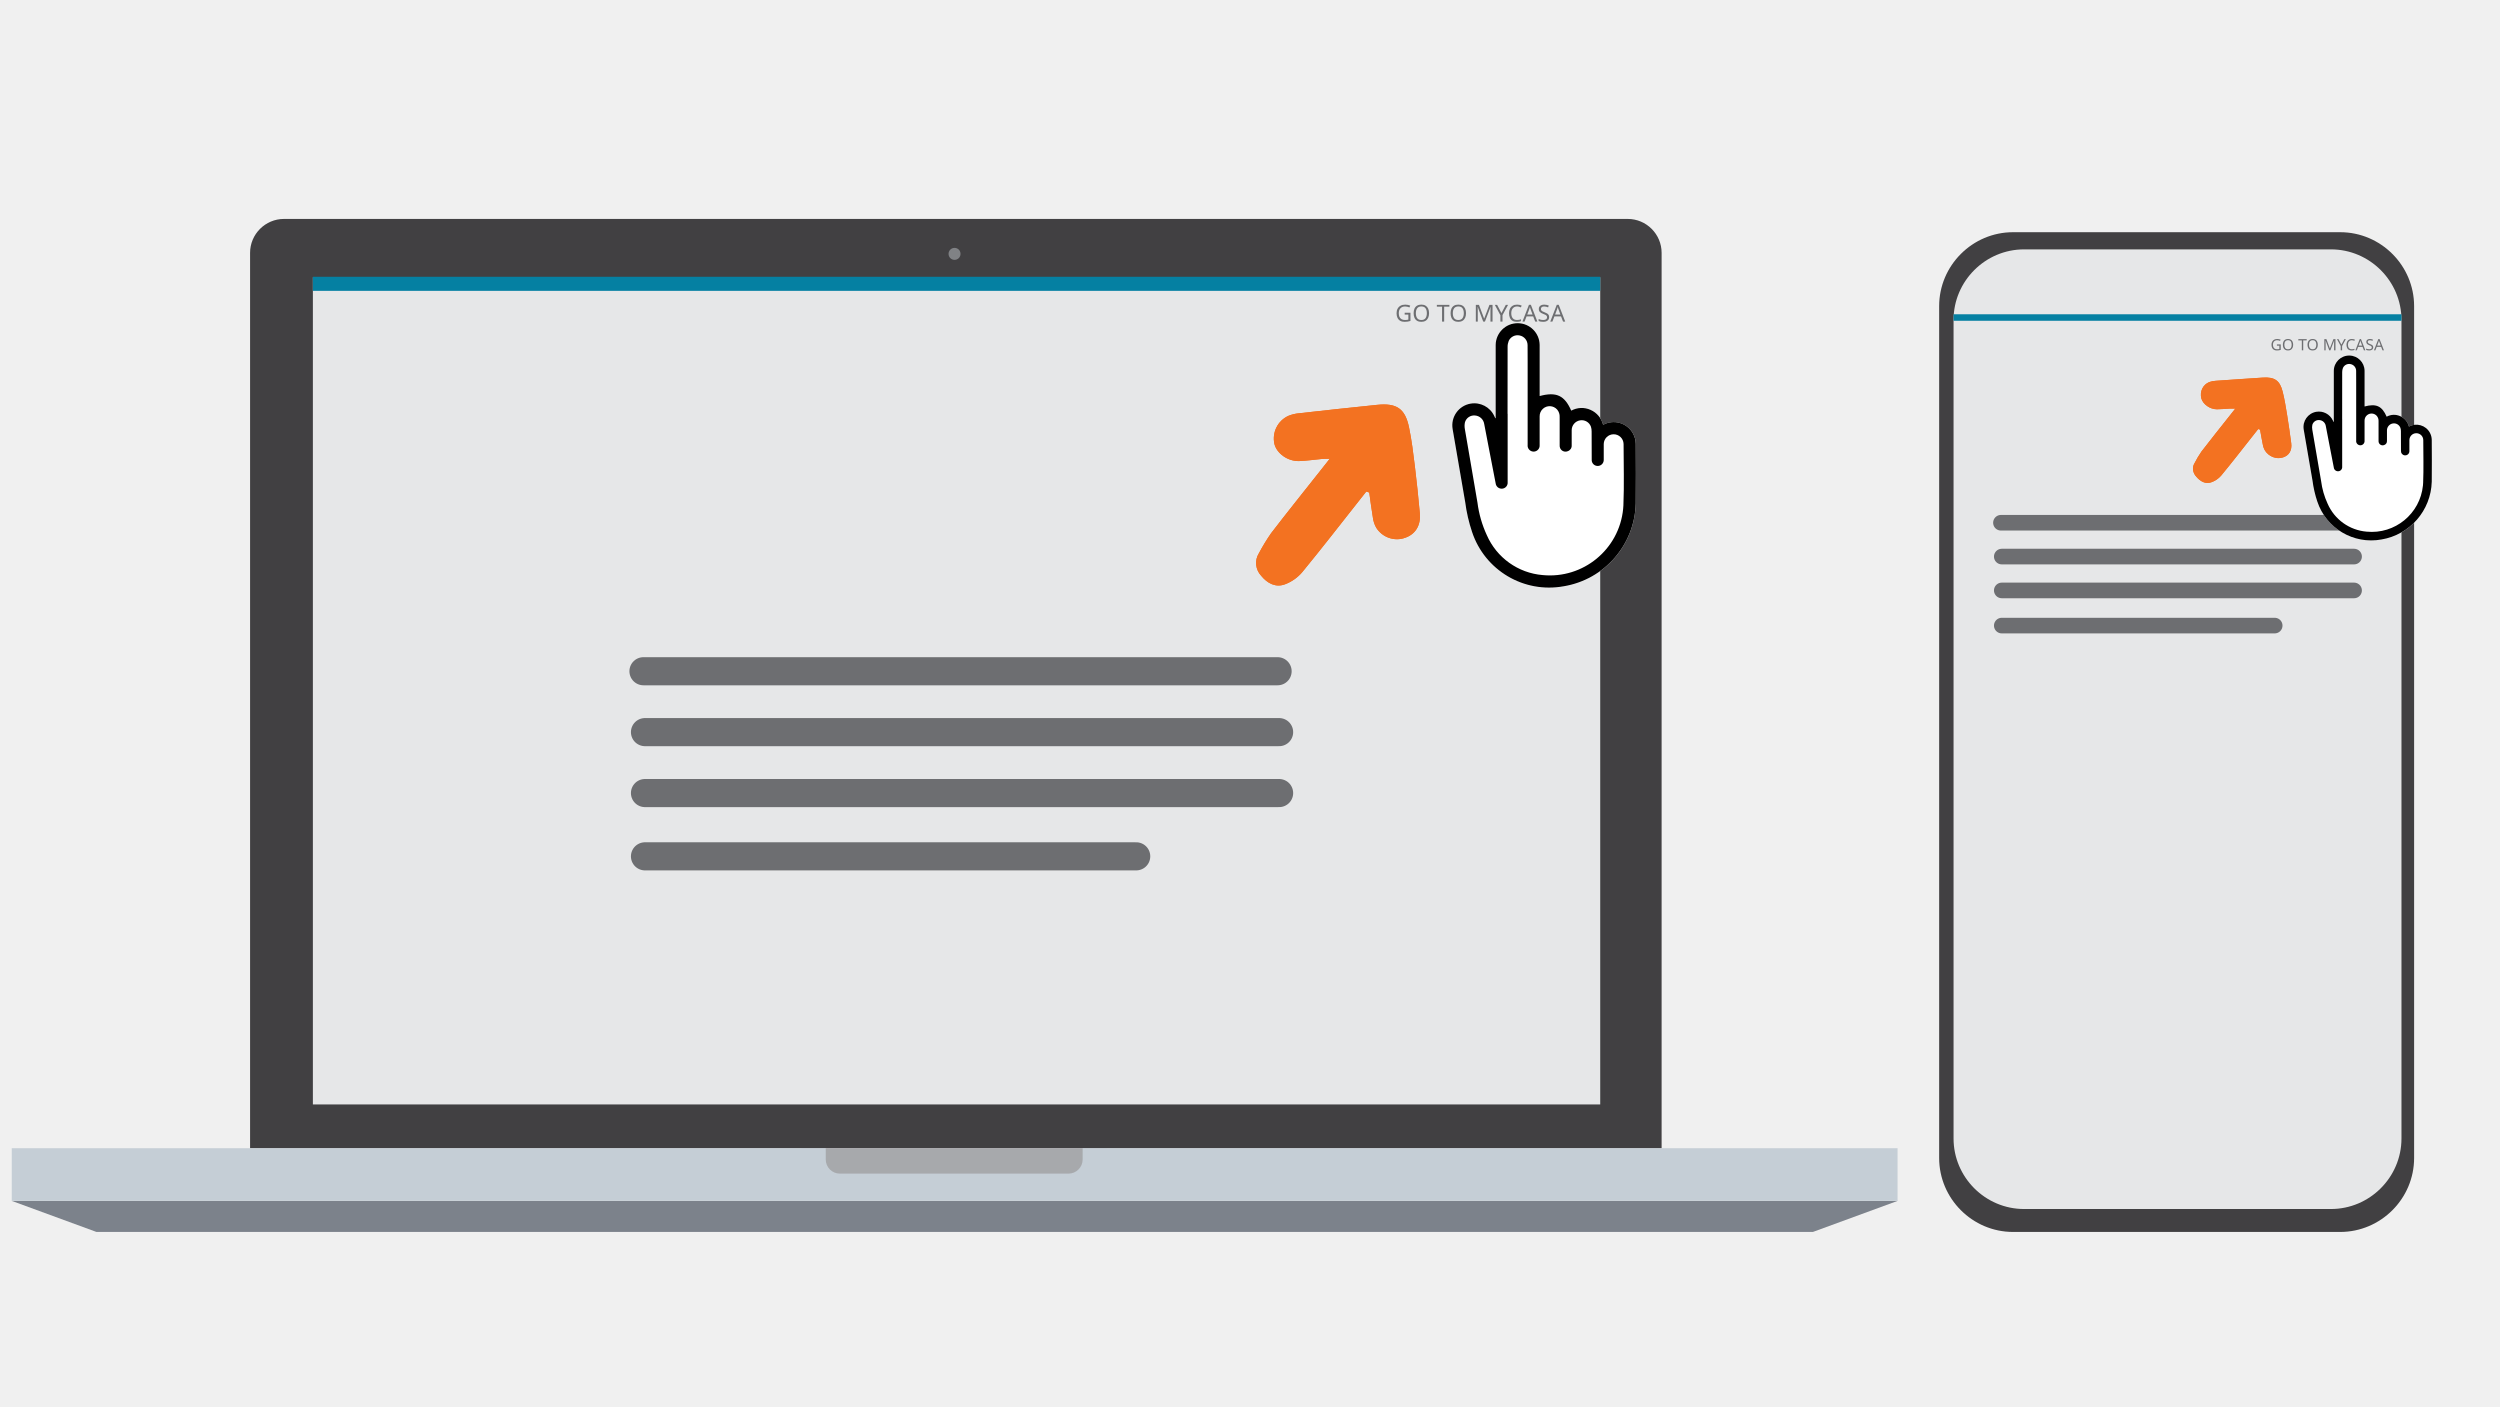
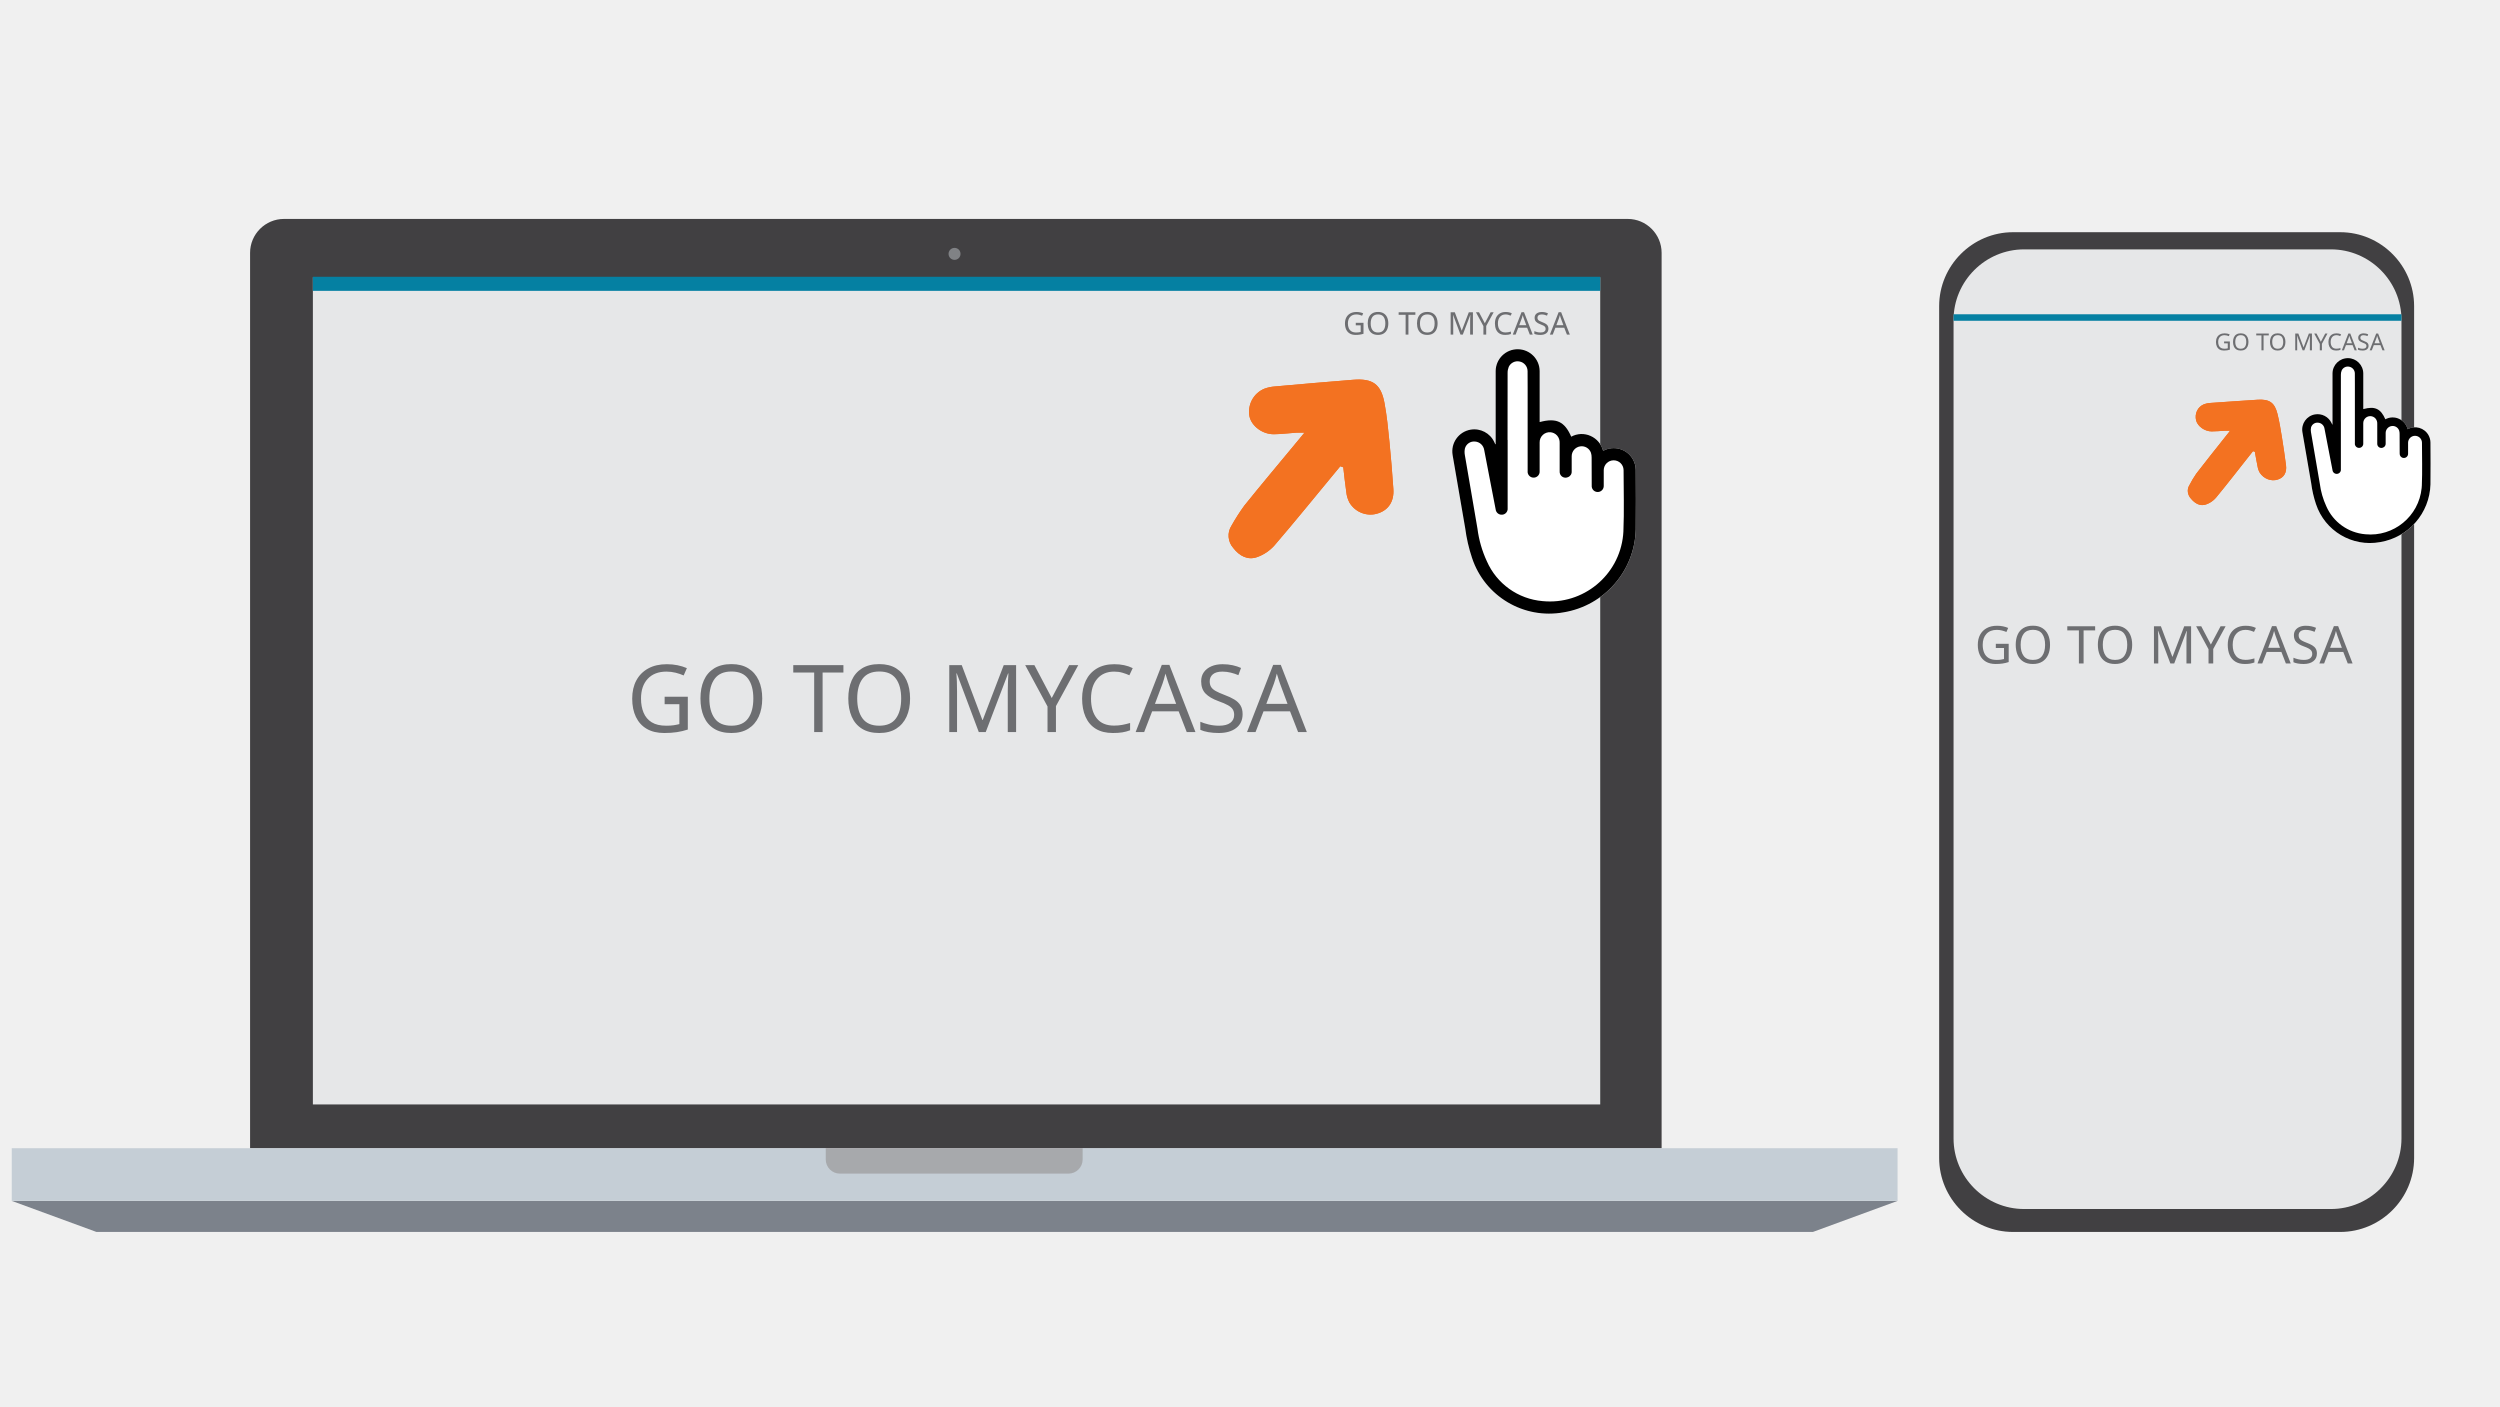
<svg xmlns="http://www.w3.org/2000/svg" version="1.1" id="Layer_1" x="0px" y="0px" viewBox="0 0 1920 1080" style="enable-background:new 0 0 1920 1080;" xml:space="preserve">
  <style type="text/css">
	.st0{fill:#414042;}
	.st1{fill:#E6E7E8;}
	.st2{fill:#7C828B;}
	.st3{fill:#808285;}
	.st4{fill:#A7A9AC;}
	.st5{fill:#C5CED6;}
	.st6{fill:none;stroke:#0580A2;stroke-width:10.8;stroke-miterlimit:10;}
- 	.st7{fill:none;stroke:#6D6E71;stroke-width:21.6;stroke-linecap:round;stroke-miterlimit:10;}
- 	.st8{fill:none;stroke:#0580A2;stroke-width:5;stroke-miterlimit:10;}
- 	.st9{fill:none;stroke:#6D6E71;stroke-width:12;stroke-linecap:round;stroke-miterlimit:10;}
- 	.st10{fill:#6D6E71;}
- 	.st11{font-family:'Helvetica-Bold';}
+ 	.st7{fill:none;stroke:#0580A2;stroke-width:5;stroke-miterlimit:10;}
+ 	.st8{fill:#6D6E71;}
+ 	.st9{font-family:'Helvetica-Bold';}
+ 	.st10{font-size:24px;}
+ 	.st11{fill:#F37221;}
	.st12{font-size:18px;}
- 	.st13{fill:#F37221;}
- 	.st14{font-size:12px;}
- 	.st15{fill:#FFFFFF;}
+ 	.st13{fill:#FFFFFF;}
+ 	.st14{font-size:72px;}
+ 	.st15{font-size:40px;}
</style>
  <path class="st0" d="M1250.12,168.14H218.08c-14.31,0-26.02,11.71-26.02,26.01v687.79h1084.06V194.15  C1276.11,179.85,1264.41,168.14,1250.12,168.14z" />
  <rect x="240.29" y="212.95" class="st1" width="988.68" height="635.26" />
  <polygon class="st2" points="1392.29,946.14 74.07,946.14 9.02,922.29 1457.34,922.29 " />
  <path class="st3" d="M737.69,194.98c0,2.54-2.04,4.6-4.61,4.6c-2.54,0-4.6-2.06-4.6-4.6c0-2.56,2.07-4.61,4.6-4.61  C735.65,190.37,737.69,192.42,737.69,194.98z" />
  <rect x="615.38" y="881.83" class="st4" width="234.71" height="23.84" />
  <path class="st5" d="M831.47,881.83v8.66c0,5.96-4.87,10.85-10.84,10.85H645c-5.95,0-10.83-4.88-10.83-10.85v-8.66H9.02v40.46  h1448.32v-40.46H831.47z" />
  <line class="st6" x1="240.29" y1="217.97" x2="1228.97" y2="217.97" />
-   <line class="st7" x1="494.19" y1="515.51" x2="981.19" y2="515.51" />
-   <line class="st7" x1="495.35" y1="562.27" x2="982.35" y2="562.27" />
-   <line class="st7" x1="495.35" y1="609.07" x2="982.35" y2="609.07" />
-   <line class="st7" x1="495.35" y1="657.67" x2="872.6" y2="657.67" />
  <g>
    <g>
      <path class="st0" d="M1854.04,889.34c0,31.22-25.55,56.8-56.79,56.8h-251.19c-31.26,0-56.79-25.58-56.79-56.8V235.13    c0-31.23,25.53-56.8,56.79-56.8h251.19c31.25,0,56.79,25.57,56.79,56.8V889.34z" />
    </g>
    <g>
      <path class="st1" d="M1844.33,874.35c0,29.8-24.38,54.17-54.17,54.17H1554.5c-29.8,0-54.17-24.38-54.17-54.17V245.69    c0-29.8,24.38-54.17,54.17-54.17h235.66c29.8,0,54.17,24.38,54.17,54.17V874.35z" />
    </g>
  </g>
-   <line class="st8" x1="1500.32" y1="243.86" x2="1844.33" y2="243.86" />
-   <line class="st9" x1="1536.73" y1="401.47" x2="1807.29" y2="401.47" />
-   <line class="st9" x1="1537.37" y1="427.45" x2="1807.93" y2="427.45" />
-   <line class="st9" x1="1537.37" y1="453.45" x2="1807.93" y2="453.45" />
-   <line class="st9" x1="1537.37" y1="480.45" x2="1746.96" y2="480.45" />
-   <text transform="matrix(1 0 0 1 1071.466 246.9795)" class="st10 st11 st12">GO TO MYCASA</text>
+   <line class="st7" x1="1500.32" y1="243.86" x2="1844.33" y2="243.86" />
+   <text transform="matrix(1 0 0 1 1031.466 256.9795)" class="st8 st9 st10">GO TO MYCASA</text>
  <g id="Group_258" transform="translate(0 59.123) rotate(-90)">
-     <path id="Path_1698" class="st13" d="M-318.4,1049.29l-0.74,2.3c-6.32,0.89-12.66,1.65-18.96,2.74c-2.79,0.32-5.49,1.19-7.97,2.56   c-7.58,4.7-10.85,14.1-7.78,22.35c2.76,7.87,9.54,12.05,18.82,11.19c12.05-1.11,24.08-2.33,36.09-3.81   c9.97-1.21,19.96-2.42,29.79-4.47c14.48-3.02,18.88-9.47,17.37-24.44c-2.03-20.01-4.19-40.01-6.47-59.99   c-0.25-2.82-0.91-5.57-1.96-8.18c-3.73-8.24-12.65-12.72-21.57-10.81c-7.42,1.87-13.48,10.34-13.18,19.09   c0.19,5.67,1.05,11.28,1.56,16.92c0.14,1.59,0.1,3.18,0.19,6.49l-8.99-7.1c-16.01-12.65-31.92-25.44-48.1-37.87   c-4.99-3.46-10.18-6.63-15.55-9.48c-5.41-3.38-12.48-2.64-17.23,1.81c-5.83,4.73-9.32,11.22-6.44,18.55   c1.92,4.95,5.01,9.33,9,12.79c18.33,15.07,37.11,29.59,55.73,44.31L-318.4,1049.29z" />
-     <path id="Path_1699" class="st13" d="M-318.4,1049.29l-6.39-5.05c-18.62-14.71-37.4-29.25-55.73-44.31   c-3.99-3.45-7.08-7.84-9-12.79c-2.89-7.34,0.61-13.83,6.43-18.56c4.76-4.45,11.83-5.19,17.23-1.8c5.37,2.85,10.56,6.01,15.55,9.48   c16.19,12.42,32.08,25.22,48.1,37.87l8.98,7.09c-0.09-3.31-0.04-4.91-0.19-6.49c-0.51-5.64-1.37-11.26-1.56-16.92   c-0.29-8.75,5.76-17.23,13.18-19.09c8.92-1.91,17.85,2.57,21.58,10.82c1.05,2.61,1.7,5.37,1.95,8.19   c2.23,19.98,4.39,39.98,6.47,59.99c1.51,14.96-2.88,21.43-17.37,24.44c-9.82,2.05-19.83,3.25-29.79,4.47   c-12.01,1.48-24.05,2.69-36.09,3.81c-9.28,0.86-16.06-3.32-18.82-11.19c-3.07-8.25,0.21-17.66,7.79-22.36   c2.47-1.37,5.18-2.24,7.97-2.56c6.29-1.09,12.63-1.85,18.96-2.74L-318.4,1049.29z" />
+     <path id="Path_1698" class="st11" d="M-298.97,1029.34l-0.79,2.29c-6.34,0.75-12.7,1.37-19.01,2.32c-2.79,0.26-5.52,1.07-8.02,2.38   c-7.68,4.53-11.16,13.86-8.27,22.18c2.58,7.93,9.27,12.26,18.57,11.6c12.07-0.84,24.13-1.79,36.17-3   c9.99-0.99,20.01-1.98,29.88-3.81c14.55-2.69,19.09-9.05,17.91-24.05c-1.58-20.05-3.3-40.09-5.13-60.12   c-0.19-2.82-0.79-5.59-1.78-8.22c-3.54-8.32-12.36-13-21.32-11.29c-7.46,1.7-13.71,10.03-13.6,18.79c0.06,5.67,0.8,11.3,1.18,16.95   c0.11,1.59,0.03,3.19,0.04,6.49l-8.83-7.3c-15.73-13-31.34-26.14-47.24-38.93c-4.91-3.57-10.03-6.85-15.34-9.82   c-5.33-3.5-12.42-2.92-17.27,1.42c-5.93,4.6-9.57,11.01-6.86,18.4c1.81,4.99,4.8,9.44,8.71,12.98   c17.99,15.47,36.44,30.41,54.73,45.54L-298.97,1029.34z" />
+     <path id="Path_1699" class="st11" d="M-298.97,1029.34l-6.27-5.19c-18.29-15.12-36.74-30.07-54.73-45.54   c-3.91-3.54-6.9-7.99-8.71-12.98c-2.72-7.4,0.92-13.81,6.85-18.41c4.85-4.34,11.94-4.92,17.27-1.42   c5.31,2.97,10.43,6.25,15.34,9.82c15.91,12.78,31.51,25.92,47.24,38.93l8.82,7.29c-0.01-3.31,0.06-4.91-0.04-6.49   c-0.38-5.65-1.12-11.29-1.18-16.95c-0.1-8.76,6.14-17.1,13.6-18.79c8.96-1.71,17.79,2.97,21.33,11.3c0.99,2.64,1.58,5.41,1.77,8.23   c1.79,20.03,3.5,40.07,5.13,60.12c1.18,14.99-3.35,21.36-17.91,24.05c-9.87,1.83-19.9,2.81-29.88,3.81   c-12.04,1.21-24.1,2.16-36.17,3c-9.3,0.65-15.98-3.68-18.57-11.6c-2.89-8.32,0.6-17.65,8.29-22.18c2.5-1.31,5.23-2.12,8.02-2.38   c6.31-0.95,12.67-1.56,19.01-2.32L-298.97,1029.34z" />
  </g>
-   <text transform="matrix(1 0 0 1 1743.769 269.0364)" class="st10 st11 st14">GO TO MYCASA</text>
+   <text transform="matrix(1 0 0 1 1700.769 269.0364)" class="st8 st9 st12">GO TO MYCASA</text>
  <g id="Group_258_1_" transform="translate(0 59.123) rotate(-90)">
-     <path id="Path_1698_1_" class="st13" d="M-270.36,1734.3l-0.49,1.41c-3.79,0.69-7.58,1.29-11.36,2.1c-1.67,0.26-3.3,0.85-4.81,1.74   c-4.62,3.03-6.79,8.81-5.15,13.74c1.46,4.71,5.4,7.09,10.96,6.35c7.21-0.95,14.4-1.97,21.59-3.15c5.97-0.97,11.95-1.93,17.85-3.4   c8.7-2.17,11.47-6.19,10.91-15.23c-0.75-12.1-1.57-24.18-2.47-36.26c-0.09-1.7-0.42-3.36-0.98-4.92c-2.03-4.92-7.24-7.42-12.6-6.06   c-4.47,1.3-8.27,6.58-8.29,11.89c-0.02,3.44,0.37,6.82,0.54,10.23c0.05,0.96-0.01,1.93-0.04,3.93l-5.19-4.1   c-9.25-7.31-18.43-14.7-27.78-21.87c-2.89-1.99-5.91-3.79-9.05-5.39c-3.14-1.93-7.37-1.31-10.31,1.5c-3.58,3-5.81,7.02-4.27,11.4   c1.03,2.96,2.77,5.55,5.07,7.55c10.57,8.72,21.43,17.1,32.18,25.6L-270.36,1734.3z" />
-     <path id="Path_1699_1_" class="st13" d="M-270.36,1734.3l-3.69-2.91c-10.76-8.5-21.61-16.88-32.18-25.6c-2.3-2-4.04-4.59-5.07-7.55   c-1.55-4.39,0.68-8.41,4.26-11.41c2.94-2.81,7.17-3.42,10.31-1.49c3.13,1.6,6.15,3.41,9.05,5.39c9.36,7.16,18.53,14.56,27.78,21.87   l5.19,4.1c0.02-2,0.09-2.98,0.04-3.93c-0.17-3.41-0.55-6.8-0.54-10.23c0.03-5.3,3.83-10.59,8.29-11.89   c5.36-1.36,10.58,1.15,12.61,6.07c0.56,1.56,0.89,3.22,0.97,4.93c0.87,12.08,1.69,24.16,2.47,36.26   c0.56,9.05-2.21,13.07-10.91,15.23c-5.9,1.47-11.89,2.43-17.85,3.4c-7.19,1.18-14.39,2.19-21.59,3.15   c-5.55,0.74-9.49-1.64-10.96-6.35c-1.64-4.94,0.53-10.72,5.16-13.75c1.5-0.89,3.14-1.48,4.81-1.74c3.77-0.81,7.57-1.41,11.36-2.1   L-270.36,1734.3z" />
+     <path id="Path_1698_1_" class="st11" d="M-287.36,1730.3l-0.49,1.41c-3.79,0.69-7.58,1.29-11.36,2.1c-1.67,0.26-3.3,0.85-4.81,1.74   c-4.62,3.03-6.79,8.81-5.15,13.74c1.46,4.71,5.4,7.09,10.96,6.35c7.21-0.95,14.4-1.97,21.59-3.15c5.97-0.97,11.95-1.93,17.85-3.4   c8.7-2.17,11.47-6.19,10.91-15.23c-0.75-12.1-1.57-24.18-2.47-36.26c-0.09-1.7-0.42-3.36-0.98-4.92c-2.03-4.92-7.24-7.42-12.6-6.06   c-4.47,1.3-8.27,6.58-8.29,11.89c-0.02,3.44,0.37,6.82,0.54,10.23c0.05,0.96-0.01,1.93-0.04,3.93l-5.19-4.1   c-9.25-7.31-18.43-14.7-27.78-21.87c-2.89-1.99-5.91-3.79-9.05-5.39c-3.14-1.93-7.37-1.31-10.31,1.5c-3.58,3-5.81,7.02-4.27,11.4   c1.03,2.96,2.77,5.55,5.07,7.55c10.57,8.72,21.43,17.1,32.18,25.6L-287.36,1730.3z" />
+     <path id="Path_1699_1_" class="st11" d="M-287.36,1730.3l-3.69-2.91c-10.76-8.5-21.61-16.88-32.18-25.6c-2.3-2-4.04-4.59-5.07-7.55   c-1.55-4.39,0.68-8.41,4.26-11.41c2.94-2.81,7.17-3.42,10.31-1.49c3.13,1.6,6.15,3.41,9.05,5.39c9.36,7.16,18.53,14.56,27.78,21.87   l5.19,4.1c0.02-2,0.09-2.98,0.04-3.93c-0.17-3.41-0.55-6.8-0.54-10.23c0.03-5.3,3.83-10.59,8.29-11.89   c5.36-1.36,10.58,1.15,12.61,6.07c0.56,1.56,0.89,3.22,0.97,4.93c0.87,12.08,1.69,24.16,2.47,36.26   c0.56,9.05-2.21,13.07-10.91,15.23c-5.9,1.47-11.89,2.43-17.85,3.4c-7.19,1.18-14.39,2.19-21.59,3.15   c-5.55,0.74-9.49-1.64-10.96-6.35c-1.64-4.94,0.53-10.72,5.16-13.75c1.5-0.89,3.14-1.48,4.81-1.74c3.77-0.81,7.57-1.41,11.36-2.1   L-287.36,1730.3z" />
  </g>
  <g id="Group_205_1_" transform="translate(0 134.325)">
-     <path id="Path_1506_1_" class="st15" d="M1148.67,186.83l-0.28,0.05l-0.77-1.64c-3.92-8.47-13.96-12.15-22.43-8.23   c-6.93,3.21-10.85,10.68-9.54,18.21c3.22,18.72,6.44,37.43,9.67,56.15c1.01,7.76,2.76,15.4,5.24,22.82   c9.77,29.53,39.81,47.36,70.41,41.77c31.24-5.19,54.42-31.8,55.28-63.46c0.22-15.34,0.07-30.69,0-46.04   c-0.18-9.34-7.89-16.77-17.23-16.59c-2.74,0.05-5.42,0.77-7.82,2.09c-1.26-5.1-4.8-9.33-9.6-11.46   c-4.77-2.17-10.29-1.97-14.89,0.56c-5.14-11.73-11.48-14.66-24.25-11.22v-39.19c0.02-9.27-7.47-16.8-16.73-16.82   c-0.01,0-0.01,0-0.02,0h-0.13c-9.3-0.04-16.87,7.46-16.92,16.76v37.76C1148.67,174.51,1148.67,180.67,1148.67,186.83z" />
-     <path id="Path_1513_1_" class="st15" d="M1157.87,183.53V132c-0.02-1.57,0.27-3.13,0.86-4.59c1.46-3.16,4.91-4.89,8.31-4.17   c3.56,0.67,6.14,3.78,6.16,7.4c0.09,4.17,0,8.33,0.05,12.5v64.03c-0.35,2.53,1.42,4.87,3.95,5.21c2.53,0.35,4.87-1.42,5.21-3.95   c0.01-0.06,0.02-0.12,0.02-0.18c0.04-0.29,0.04-0.59,0.02-0.89V185.4c-0.1-4.25,3.26-7.77,7.51-7.87c2.25-0.05,4.41,0.89,5.92,2.57   c1.37,1.6,2.06,3.67,1.95,5.77v21.79c-0.16,2.47,1.71,4.61,4.18,4.78c0.72,0.05,1.44-0.07,2.1-0.37c1.86-0.65,3.06-2.46,2.95-4.43   c0-3.92-0.05-7.83,0-11.75c0.05-3.76,2.8-6.93,6.52-7.5c3.57-0.56,7.04,1.49,8.26,4.9c0.38,1.2,0.56,2.45,0.53,3.71   c0.05,7.18,0,14.37,0.07,21.55c-0.17,2.55,1.75,4.76,4.3,4.93c2.37,0.16,4.48-1.5,4.87-3.84c0.06-0.31,0.08-0.63,0.06-0.94   c0.05-4.04-0.05-8.08,0-12.12c0.09-4.21,3.57-7.55,7.78-7.46c4.09,0.09,7.39,3.39,7.46,7.49c0,15.73,0.51,31.43-0.14,47.17   c-1.54,31.21-28.09,55.26-59.29,53.72c0,0,0,0-0.01,0c-0.92-0.04-1.83-0.12-2.75-0.21c-18.83-1.58-35.28-13.36-42.85-30.68   c-3.67-7.91-6.09-16.34-7.19-24.99c-3.15-18.86-6.5-37.72-9.69-56.53c-0.32-1.73-0.29-3.5,0.1-5.21c1-3.34,4.22-5.51,7.69-5.17   c3.61,0.25,6.55,2.97,7.08,6.55c1.18,6.01,2.3,12.01,3.46,18.03c1.77,9.18,3.54,18.35,5.32,27.51c0.27,2.52,2.52,4.35,5.04,4.1   c2.5-0.19,4.37-2.38,4.18-4.88c0,0,0-0.01,0-0.01l-0.01-0.07v-52.48L1157.87,183.53z" />
-     <path id="Path_1507_1_" d="M1148.67,186.82v-56.2c0.09-9.33,7.72-16.83,17.05-16.74c9.21,0.08,16.66,7.53,16.74,16.74v39.2   c12.79-3.44,19.13-0.5,24.25,11.22c4.6-2.52,10.12-2.73,14.89-0.56c4.8,2.13,8.34,6.36,9.6,11.46c8.18-4.5,18.45-1.52,22.95,6.66   c1.32,2.4,2.04,5.09,2.09,7.83c0.06,15.35,0.21,30.7,0,46.04c-0.85,31.66-24.03,58.28-55.28,63.46   c-30.62,5.61-60.68-12.22-70.44-41.78c-2.48-7.42-4.24-15.06-5.24-22.82c-3.26-18.71-6.48-37.43-9.67-56.15   c-1.58-9.21,4.6-17.95,13.8-19.53c7.53-1.29,14.99,2.62,18.2,9.55l0.77,1.64L1148.67,186.82z M1157.87,183.53L1157.87,183.53v52.47   c0.24,2.5-1.6,4.72-4.1,4.96h-0.07c-2.52,0.25-4.77-1.58-5.04-4.1c-1.8-9.16-3.57-18.33-5.32-27.51   c-1.16-6.01-2.29-12.02-3.46-18.03c-0.53-3.58-3.47-6.3-7.08-6.55c-3.47-0.34-6.69,1.82-7.7,5.16c-0.39,1.71-0.42,3.48-0.1,5.21   c3.19,18.86,6.54,37.67,9.69,56.53c1.1,8.65,3.52,17.08,7.18,24.98c7.56,17.32,24.02,29.1,42.85,30.68   c31.1,3.06,58.79-19.67,61.85-50.76c0.09-0.92,0.15-1.83,0.2-2.75c0.66-15.7,0.16-31.43,0.14-47.17c-0.09-4.21-3.58-7.55-7.79-7.45   c-4.07,0.09-7.35,3.36-7.45,7.43c-0.07,4.04,0,8.08,0,12.12c0.09,2.54-1.89,4.68-4.44,4.78c0,0-0.01,0-0.01,0   c-0.32,0.01-0.63-0.01-0.94-0.06c-2.35-0.37-4.02-2.48-3.84-4.84c0-7.18,0-14.37-0.07-21.55c0.03-1.26-0.15-2.51-0.53-3.71   c-1.23-3.4-4.7-5.45-8.27-4.88c-3.71,0.57-6.47,3.74-6.51,7.49c-0.07,3.92,0,7.83,0,11.75c0.12,1.97-1.08,3.78-2.95,4.43   c-2.28,1-4.93-0.04-5.92-2.32c-0.29-0.66-0.41-1.38-0.37-2.09c-0.06-7.27,0-14.52,0-21.79c0.11-2.1-0.58-4.17-1.95-5.77   c-2.83-3.17-7.69-3.45-10.86-0.62c-1.68,1.5-2.62,3.67-2.57,5.92v21.97c0.23,2.55-1.65,4.8-4.2,5.03c-2.55,0.23-4.8-1.65-5.03-4.2   c-0.03-0.34-0.02-0.68,0.02-1.02V143.2c0-4.17,0-8.33-0.05-12.5c-0.02-3.62-2.6-6.73-6.16-7.4c-3.4-0.72-6.86,1.01-8.32,4.17   c-0.58,1.46-0.88,3.02-0.86,4.59c-0.09,17.12-0.04,34.3-0.04,51.47L1157.87,183.53z" />
+     <path id="Path_1506_1_" class="st13" d="M1148.67,206.83l-0.28,0.05l-0.77-1.64c-3.92-8.47-13.96-12.15-22.43-8.23   c-6.93,3.21-10.85,10.68-9.54,18.21c3.22,18.72,6.44,37.43,9.67,56.15c1.01,7.76,2.76,15.4,5.24,22.82   c9.77,29.53,39.81,47.36,70.41,41.77c31.24-5.19,54.42-31.8,55.28-63.46c0.22-15.34,0.07-30.69,0-46.04   c-0.18-9.34-7.89-16.77-17.23-16.59c-2.74,0.05-5.42,0.77-7.82,2.09c-1.26-5.1-4.8-9.33-9.6-11.46   c-4.77-2.17-10.29-1.97-14.89,0.56c-5.14-11.73-11.48-14.66-24.25-11.22v-39.19c0.02-9.27-7.47-16.8-16.73-16.82   c-0.01,0-0.01,0-0.02,0h-0.13c-9.3-0.04-16.87,7.46-16.92,16.76v37.76C1148.67,194.51,1148.67,200.67,1148.67,206.83z" />
+     <path id="Path_1513_1_" class="st13" d="M1157.87,203.53V152c-0.02-1.57,0.27-3.13,0.86-4.59c1.46-3.16,4.91-4.89,8.31-4.17   c3.56,0.67,6.14,3.78,6.16,7.4c0.09,4.17,0,8.33,0.05,12.5v64.03c-0.35,2.53,1.42,4.87,3.95,5.21c2.53,0.35,4.87-1.42,5.21-3.95   c0.01-0.06,0.02-0.12,0.02-0.18c0.04-0.29,0.04-0.59,0.02-0.89V205.4c-0.1-4.25,3.26-7.77,7.51-7.87c2.25-0.05,4.41,0.89,5.92,2.57   c1.37,1.6,2.06,3.67,1.95,5.77v21.79c-0.16,2.47,1.71,4.61,4.18,4.78c0.72,0.05,1.44-0.07,2.1-0.37c1.86-0.65,3.06-2.46,2.95-4.43   c0-3.92-0.05-7.83,0-11.75c0.05-3.76,2.8-6.93,6.52-7.5c3.57-0.56,7.04,1.49,8.26,4.9c0.38,1.2,0.56,2.45,0.53,3.71   c0.05,7.18,0,14.37,0.07,21.55c-0.17,2.55,1.75,4.76,4.3,4.93c2.37,0.16,4.48-1.5,4.87-3.84c0.06-0.31,0.08-0.63,0.06-0.94   c0.05-4.04-0.05-8.08,0-12.12c0.09-4.21,3.57-7.55,7.78-7.46c4.09,0.09,7.39,3.39,7.46,7.49c0,15.73,0.51,31.43-0.14,47.17   c-1.54,31.21-28.09,55.26-59.29,53.72c0,0,0,0-0.01,0c-0.92-0.04-1.83-0.12-2.75-0.21c-18.83-1.58-35.28-13.36-42.85-30.68   c-3.67-7.91-6.09-16.34-7.19-24.99c-3.15-18.86-6.5-37.72-9.69-56.53c-0.32-1.73-0.29-3.5,0.1-5.21c1-3.34,4.22-5.51,7.69-5.17   c3.61,0.25,6.55,2.97,7.08,6.55c1.18,6.01,2.3,12.01,3.46,18.03c1.77,9.18,3.54,18.35,5.32,27.51c0.27,2.52,2.52,4.35,5.04,4.1   c2.5-0.19,4.37-2.38,4.18-4.88c0,0,0-0.01,0-0.01l-0.01-0.07v-52.48L1157.87,203.53z" />
+     <path id="Path_1507_1_" d="M1148.67,206.82v-56.2c0.09-9.33,7.72-16.83,17.05-16.74c9.21,0.08,16.66,7.53,16.74,16.74v39.2   c12.79-3.44,19.13-0.5,24.25,11.22c4.6-2.52,10.12-2.73,14.89-0.56c4.8,2.13,8.34,6.36,9.6,11.46c8.18-4.5,18.45-1.52,22.95,6.66   c1.32,2.4,2.04,5.09,2.09,7.83c0.06,15.35,0.21,30.7,0,46.04c-0.85,31.66-24.03,58.28-55.28,63.46   c-30.62,5.61-60.68-12.22-70.44-41.78c-2.48-7.42-4.24-15.06-5.24-22.82c-3.26-18.71-6.48-37.43-9.67-56.15   c-1.58-9.21,4.6-17.95,13.8-19.53c7.53-1.29,14.99,2.62,18.2,9.55l0.77,1.64L1148.67,206.82z M1157.87,203.53L1157.87,203.53v52.47   c0.24,2.5-1.6,4.72-4.1,4.96h-0.07c-2.52,0.25-4.77-1.58-5.04-4.1c-1.8-9.16-3.57-18.33-5.32-27.51   c-1.16-6.01-2.29-12.02-3.46-18.03c-0.53-3.58-3.47-6.3-7.08-6.55c-3.47-0.34-6.69,1.82-7.7,5.16c-0.39,1.71-0.42,3.48-0.1,5.21   c3.19,18.86,6.54,37.67,9.69,56.53c1.1,8.65,3.52,17.08,7.18,24.98c7.56,17.32,24.02,29.1,42.85,30.68   c31.1,3.06,58.79-19.67,61.85-50.76c0.09-0.92,0.15-1.83,0.2-2.75c0.66-15.7,0.16-31.43,0.14-47.17c-0.09-4.21-3.58-7.55-7.79-7.45   c-4.07,0.09-7.35,3.36-7.45,7.43c-0.07,4.04,0,8.08,0,12.12c0.09,2.54-1.89,4.68-4.44,4.78c0,0-0.01,0-0.01,0   c-0.32,0.01-0.63-0.01-0.94-0.06c-2.35-0.37-4.02-2.48-3.84-4.84c0-7.18,0-14.37-0.07-21.55c0.03-1.26-0.15-2.51-0.53-3.71   c-1.23-3.4-4.7-5.45-8.27-4.88c-3.71,0.57-6.47,3.74-6.51,7.49c-0.07,3.92,0,7.83,0,11.75c0.12,1.97-1.08,3.78-2.95,4.43   c-2.28,1-4.93-0.04-5.92-2.32c-0.29-0.66-0.41-1.38-0.37-2.09c-0.06-7.27,0-14.52,0-21.79c0.11-2.1-0.58-4.17-1.95-5.77   c-2.83-3.17-7.69-3.45-10.86-0.62c-1.68,1.5-2.62,3.67-2.57,5.92v21.97c0.23,2.55-1.65,4.8-4.2,5.03c-2.55,0.23-4.8-1.65-5.03-4.2   c-0.03-0.34-0.02-0.68,0.02-1.02V163.2c0-4.17,0-8.33-0.05-12.5c-0.02-3.62-2.6-6.73-6.16-7.4c-3.4-0.72-6.86,1.01-8.32,4.17   c-0.58,1.46-0.88,3.02-0.86,4.59c-0.09,17.12-0.04,34.3-0.04,51.47L1157.87,203.53z" />
  </g>
  <g id="Group_205_2_" transform="translate(0 134.325)">
-     <path id="Path_1506_2_" class="st15" d="M1792.35,189.73l-0.19,0.04l-0.54-1.15c-2.74-5.92-9.76-8.5-15.68-5.75   c-4.85,2.25-7.59,7.47-6.67,12.74c2.25,13.09,4.5,26.18,6.76,39.26c0.7,5.43,1.93,10.77,3.66,15.96   c6.83,20.65,27.84,33.12,49.24,29.21c21.85-3.63,38.06-22.24,38.65-44.38c0.15-10.73,0.05-21.46,0-32.19   c-0.12-6.53-5.52-11.73-12.05-11.6c-1.91,0.04-3.79,0.54-5.47,1.46c-0.88-3.56-3.36-6.52-6.71-8.01c-3.34-1.52-7.2-1.38-10.41,0.39   c-3.59-8.2-8.03-10.25-16.96-7.84v-27.41c0.02-6.48-5.22-11.75-11.7-11.76c0,0-0.01,0-0.01,0h-0.09   c-6.5-0.03-11.8,5.22-11.83,11.72v26.41C1792.35,181.12,1792.36,185.43,1792.35,189.73z" />
-     <path id="Path_1513_2_" class="st15" d="M1798.79,187.43v-36.04c-0.01-1.1,0.19-2.19,0.6-3.21c1.02-2.21,3.43-3.42,5.81-2.91   c2.49,0.47,4.3,2.64,4.31,5.18c0.06,2.91,0,5.83,0.03,8.74v44.78c-0.24,1.77,0.99,3.4,2.76,3.65s3.4-0.99,3.65-2.76   c0.01-0.04,0.01-0.08,0.01-0.12c0.03-0.21,0.03-0.41,0.01-0.62v-15.37c-0.07-2.97,2.28-5.43,5.25-5.5c1.58-0.04,3.09,0.62,4.14,1.8   c0.96,1.12,1.44,2.57,1.36,4.04v15.24c-0.11,1.73,1.2,3.23,2.93,3.34c0.5,0.04,1.01-0.05,1.47-0.26c1.3-0.46,2.14-1.72,2.06-3.1   c0-2.74-0.04-5.48,0-8.22c0.03-2.63,1.96-4.85,4.56-5.24c2.5-0.39,4.92,1.04,5.78,3.42c0.26,0.84,0.39,1.71,0.37,2.59   c0.04,5.02,0,10.05,0.05,15.07c-0.12,1.78,1.23,3.33,3.01,3.45c1.66,0.11,3.13-1.05,3.41-2.69c0.04-0.22,0.05-0.44,0.04-0.66   c0.04-2.83-0.03-5.65,0-8.48c0.06-2.94,2.5-5.28,5.44-5.22c2.86,0.06,5.17,2.37,5.22,5.24c0,11,0.36,21.98-0.1,32.98   c-1.08,21.82-19.64,38.64-41.46,37.57c0,0,0,0,0,0c-0.64-0.03-1.28-0.08-1.92-0.14c-13.17-1.11-24.67-9.34-29.96-21.45   c-2.56-5.53-4.26-11.43-5.03-17.48c-2.2-13.19-4.55-26.38-6.78-39.53c-0.23-1.21-0.2-2.45,0.07-3.64c0.7-2.34,2.95-3.85,5.38-3.61   c2.52,0.17,4.58,2.08,4.95,4.58c0.82,4.2,1.61,8.4,2.42,12.61c1.24,6.42,2.48,12.83,3.72,19.24c0.19,1.76,1.76,3.04,3.52,2.87   c1.75-0.14,3.06-1.66,2.92-3.41c0,0,0,0,0-0.01l-0.01-0.05v-36.7L1798.79,187.43z" />
-     <path id="Path_1507_2_" d="M1792.36,189.73v-39.3c0.06-6.53,5.4-11.77,11.93-11.71c6.44,0.06,11.65,5.27,11.71,11.71v27.41   c8.94-2.4,13.38-0.35,16.96,7.84c3.22-1.76,7.07-1.91,10.41-0.39c3.36,1.49,5.83,4.45,6.71,8.01c5.72-3.15,12.9-1.06,16.05,4.66   c0.92,1.68,1.43,3.56,1.46,5.48c0.04,10.73,0.15,21.47,0,32.19c-0.6,22.14-16.81,40.75-38.66,44.38   c-21.41,3.92-42.44-8.54-49.26-29.21c-1.74-5.19-2.96-10.53-3.66-15.96c-2.28-13.09-4.53-26.17-6.76-39.26   c-1.11-6.44,3.22-12.55,9.65-13.66c5.26-0.9,10.48,1.83,12.73,6.67l0.54,1.15L1792.36,189.73z M1798.79,187.43L1798.79,187.43   v36.69c0.17,1.75-1.12,3.3-2.86,3.47h-0.05c-1.76,0.18-3.34-1.11-3.52-2.87c-1.26-6.41-2.5-12.82-3.72-19.24   c-0.81-4.2-1.6-8.41-2.42-12.61c-0.37-2.5-2.43-4.41-4.95-4.58c-2.43-0.24-4.68,1.28-5.38,3.61c-0.27,1.2-0.29,2.44-0.07,3.64   c2.23,13.19,4.57,26.35,6.78,39.53c0.77,6.05,2.46,11.94,5.02,17.47c5.29,12.11,16.79,20.35,29.96,21.45   c21.75,2.14,41.11-13.75,43.25-35.5c0.06-0.64,0.11-1.28,0.14-1.92c0.46-10.98,0.11-21.98,0.1-32.98c-0.06-2.94-2.5-5.28-5.45-5.21   c-2.84,0.06-5.14,2.35-5.21,5.19c-0.05,2.83,0,5.65,0,8.48c0.07,1.78-1.32,3.28-3.1,3.34c0,0,0,0-0.01,0   c-0.22,0.01-0.44-0.01-0.66-0.04c-1.64-0.26-2.81-1.73-2.69-3.39c0-5.02,0-10.05-0.05-15.07c0.02-0.88-0.11-1.76-0.37-2.59   c-0.86-2.38-3.28-3.81-5.78-3.42c-2.6,0.4-4.52,2.62-4.56,5.24c-0.05,2.74,0,5.48,0,8.21c0.08,1.38-0.76,2.64-2.06,3.1   c-1.59,0.7-3.45-0.03-4.14-1.62c-0.2-0.46-0.29-0.96-0.26-1.46c-0.04-5.08,0-10.15,0-15.24c0.08-1.47-0.41-2.92-1.36-4.04   c-1.98-2.22-5.38-2.41-7.59-0.44c-1.18,1.05-1.83,2.56-1.8,4.14v15.37c0.16,1.78-1.16,3.36-2.94,3.51   c-1.78,0.16-3.36-1.16-3.51-2.94c-0.02-0.24-0.02-0.48,0.02-0.71v-44.78c0-2.91,0-5.83-0.03-8.74c-0.01-2.53-1.82-4.7-4.31-5.18   c-2.38-0.51-4.8,0.7-5.81,2.91c-0.41,1.02-0.61,2.11-0.6,3.21c-0.06,11.97-0.03,23.99-0.03,35.99L1798.79,187.43z" />
+     <path id="Path_1506_2_" class="st13" d="M1791.35,191.73l-0.19,0.04l-0.54-1.15c-2.74-5.92-9.76-8.5-15.68-5.75   c-4.85,2.25-7.59,7.47-6.67,12.74c2.25,13.09,4.5,26.18,6.76,39.26c0.7,5.43,1.93,10.77,3.66,15.96   c6.83,20.65,27.84,33.12,49.24,29.21c21.85-3.63,38.06-22.24,38.65-44.38c0.15-10.73,0.05-21.46,0-32.19   c-0.12-6.53-5.52-11.73-12.05-11.6c-1.91,0.04-3.79,0.54-5.47,1.46c-0.88-3.56-3.36-6.52-6.71-8.01c-3.34-1.52-7.2-1.38-10.41,0.39   c-3.59-8.2-8.03-10.25-16.96-7.84v-27.41c0.02-6.48-5.22-11.75-11.7-11.76c0,0-0.01,0-0.01,0h-0.09   c-6.5-0.03-11.8,5.22-11.83,11.72v26.41C1791.35,183.12,1791.36,187.43,1791.35,191.73z" />
+     <path id="Path_1513_2_" class="st13" d="M1797.79,189.43v-36.04c-0.01-1.1,0.19-2.19,0.6-3.21c1.02-2.21,3.43-3.42,5.81-2.91   c2.49,0.47,4.3,2.64,4.31,5.18c0.06,2.91,0,5.83,0.03,8.74v44.78c-0.24,1.77,0.99,3.4,2.76,3.65s3.4-0.99,3.65-2.76   c0.01-0.04,0.01-0.08,0.01-0.12c0.03-0.21,0.03-0.41,0.01-0.62v-15.37c-0.07-2.97,2.28-5.43,5.25-5.5c1.58-0.04,3.09,0.62,4.14,1.8   c0.96,1.12,1.44,2.57,1.36,4.04v15.24c-0.11,1.73,1.2,3.23,2.93,3.34c0.5,0.04,1.01-0.05,1.47-0.26c1.3-0.46,2.14-1.72,2.06-3.1   c0-2.74-0.04-5.48,0-8.22c0.03-2.63,1.96-4.85,4.56-5.24c2.5-0.39,4.92,1.04,5.78,3.42c0.26,0.84,0.39,1.71,0.37,2.59   c0.04,5.02,0,10.05,0.05,15.07c-0.12,1.78,1.23,3.33,3.01,3.45c1.66,0.11,3.13-1.05,3.41-2.69c0.04-0.22,0.05-0.44,0.04-0.66   c0.04-2.83-0.03-5.65,0-8.48c0.06-2.94,2.5-5.28,5.44-5.22c2.86,0.06,5.17,2.37,5.22,5.24c0,11,0.36,21.98-0.1,32.98   c-1.08,21.82-19.64,38.64-41.46,37.57c0,0,0,0,0,0c-0.64-0.03-1.28-0.08-1.92-0.14c-13.17-1.11-24.67-9.34-29.96-21.45   c-2.56-5.53-4.26-11.43-5.03-17.48c-2.2-13.19-4.55-26.38-6.78-39.53c-0.23-1.21-0.2-2.45,0.07-3.64c0.7-2.34,2.95-3.85,5.38-3.61   c2.52,0.17,4.58,2.08,4.95,4.58c0.82,4.2,1.61,8.4,2.42,12.61c1.24,6.42,2.48,12.83,3.72,19.24c0.19,1.76,1.76,3.04,3.52,2.87   c1.75-0.14,3.06-1.66,2.92-3.41c0,0,0,0,0-0.01l-0.01-0.05v-36.7L1797.79,189.43z" />
+     <path id="Path_1507_2_" d="M1791.36,191.73v-39.3c0.06-6.53,5.4-11.77,11.93-11.71c6.44,0.06,11.65,5.27,11.71,11.71v27.41   c8.94-2.4,13.38-0.35,16.96,7.84c3.22-1.76,7.07-1.91,10.41-0.39c3.36,1.49,5.83,4.45,6.71,8.01c5.72-3.15,12.9-1.06,16.05,4.66   c0.92,1.68,1.43,3.56,1.46,5.48c0.04,10.73,0.15,21.47,0,32.19c-0.6,22.14-16.81,40.75-38.66,44.38   c-21.41,3.92-42.44-8.54-49.26-29.21c-1.74-5.19-2.96-10.53-3.66-15.96c-2.28-13.09-4.53-26.17-6.76-39.26   c-1.11-6.44,3.22-12.55,9.65-13.66c5.26-0.9,10.48,1.83,12.73,6.67l0.54,1.15L1791.36,191.73z M1797.79,189.43L1797.79,189.43   v36.69c0.17,1.75-1.12,3.3-2.86,3.47h-0.05c-1.76,0.18-3.34-1.11-3.52-2.87c-1.26-6.41-2.5-12.82-3.72-19.24   c-0.81-4.2-1.6-8.41-2.42-12.61c-0.37-2.5-2.43-4.41-4.95-4.58c-2.43-0.24-4.68,1.28-5.38,3.61c-0.27,1.2-0.29,2.44-0.07,3.64   c2.23,13.19,4.57,26.35,6.78,39.53c0.77,6.05,2.46,11.94,5.02,17.47c5.29,12.11,16.79,20.35,29.96,21.45   c21.75,2.14,41.11-13.75,43.25-35.5c0.06-0.64,0.11-1.28,0.14-1.92c0.46-10.98,0.11-21.98,0.1-32.98c-0.06-2.94-2.5-5.28-5.45-5.21   c-2.84,0.06-5.14,2.35-5.21,5.19c-0.05,2.83,0,5.65,0,8.48c0.07,1.78-1.32,3.28-3.1,3.34c0,0,0,0-0.01,0   c-0.22,0.01-0.44-0.01-0.66-0.04c-1.64-0.26-2.81-1.73-2.69-3.39c0-5.02,0-10.05-0.05-15.07c0.02-0.88-0.11-1.76-0.37-2.59   c-0.86-2.38-3.28-3.81-5.78-3.42c-2.6,0.4-4.52,2.62-4.56,5.24c-0.05,2.74,0,5.48,0,8.21c0.08,1.38-0.76,2.64-2.06,3.1   c-1.59,0.7-3.45-0.03-4.14-1.62c-0.2-0.46-0.29-0.96-0.26-1.46c-0.04-5.08,0-10.15,0-15.24c0.08-1.47-0.41-2.92-1.36-4.04   c-1.98-2.22-5.38-2.41-7.59-0.44c-1.18,1.05-1.83,2.56-1.8,4.14v15.37c0.16,1.78-1.16,3.36-2.94,3.51   c-1.78,0.16-3.36-1.16-3.51-2.94c-0.02-0.24-0.02-0.48,0.02-0.71v-44.78c0-2.91,0-5.83-0.03-8.74c-0.01-2.53-1.82-4.7-4.31-5.18   c-2.38-0.51-4.8,0.7-5.81,2.91c-0.41,1.02-0.61,2.11-0.6,3.21c-0.06,11.97-0.03,23.99-0.03,35.99L1797.79,189.43z" />
  </g>
+   <text transform="matrix(1 0 0 1 481.1422 562.2324)" class="st8 st9 st14">GO TO MYCASA</text>
+   <text transform="matrix(1 0 0 1 1516.513 509.5362)" class="st8 st9 st15">GO TO MYCASA</text>
</svg>
